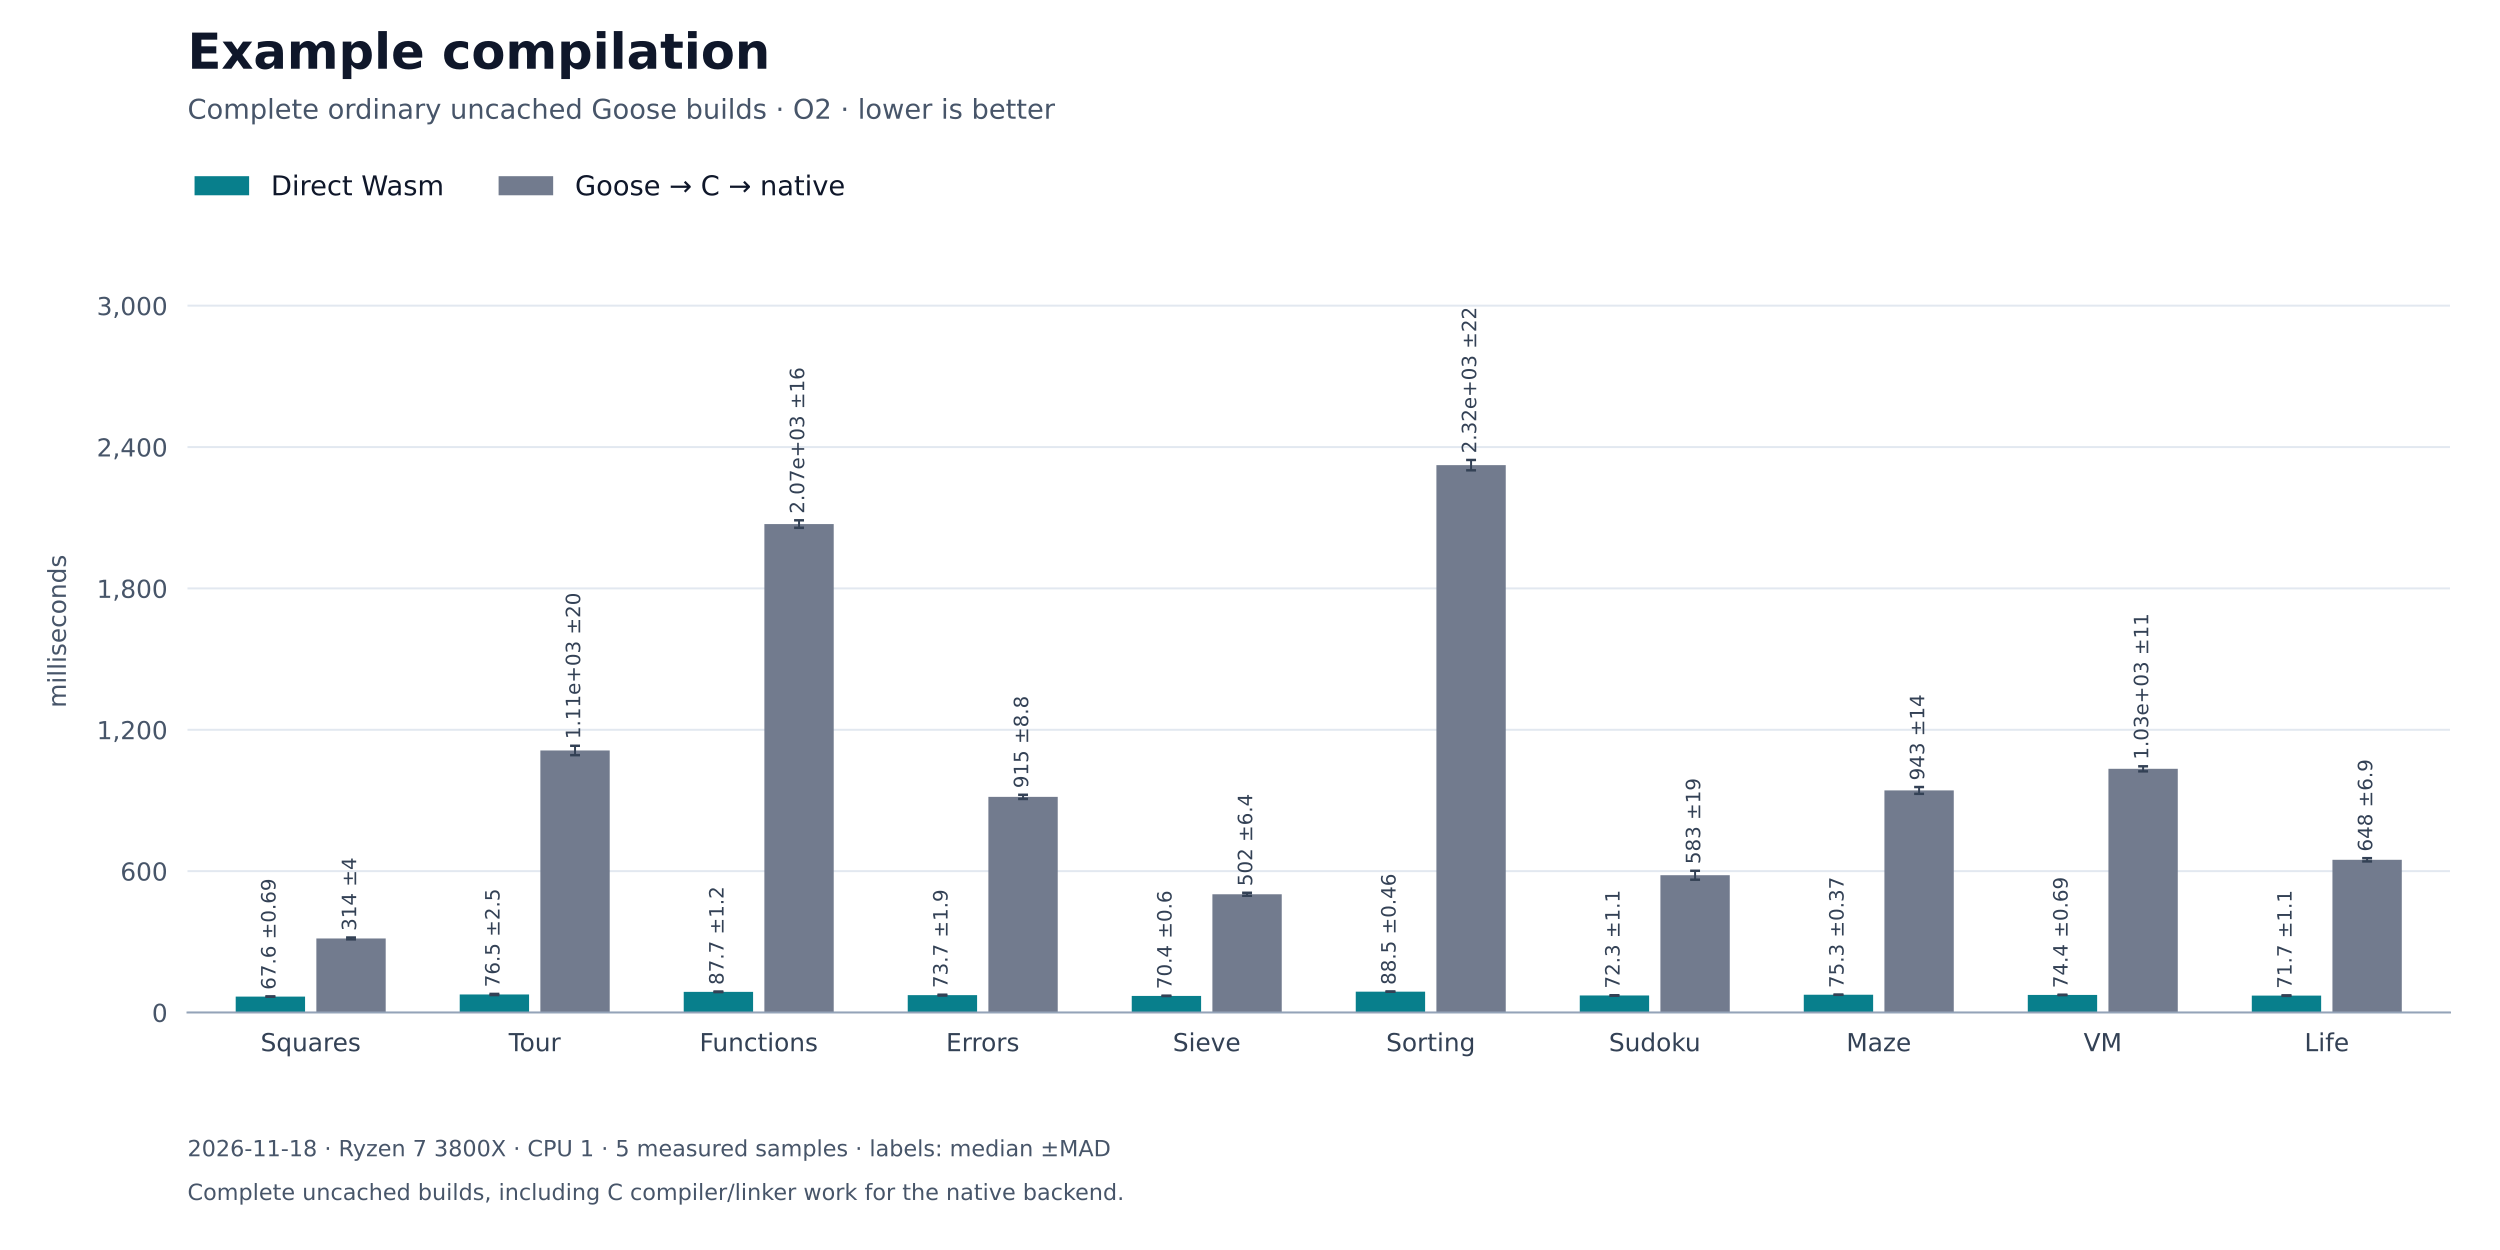
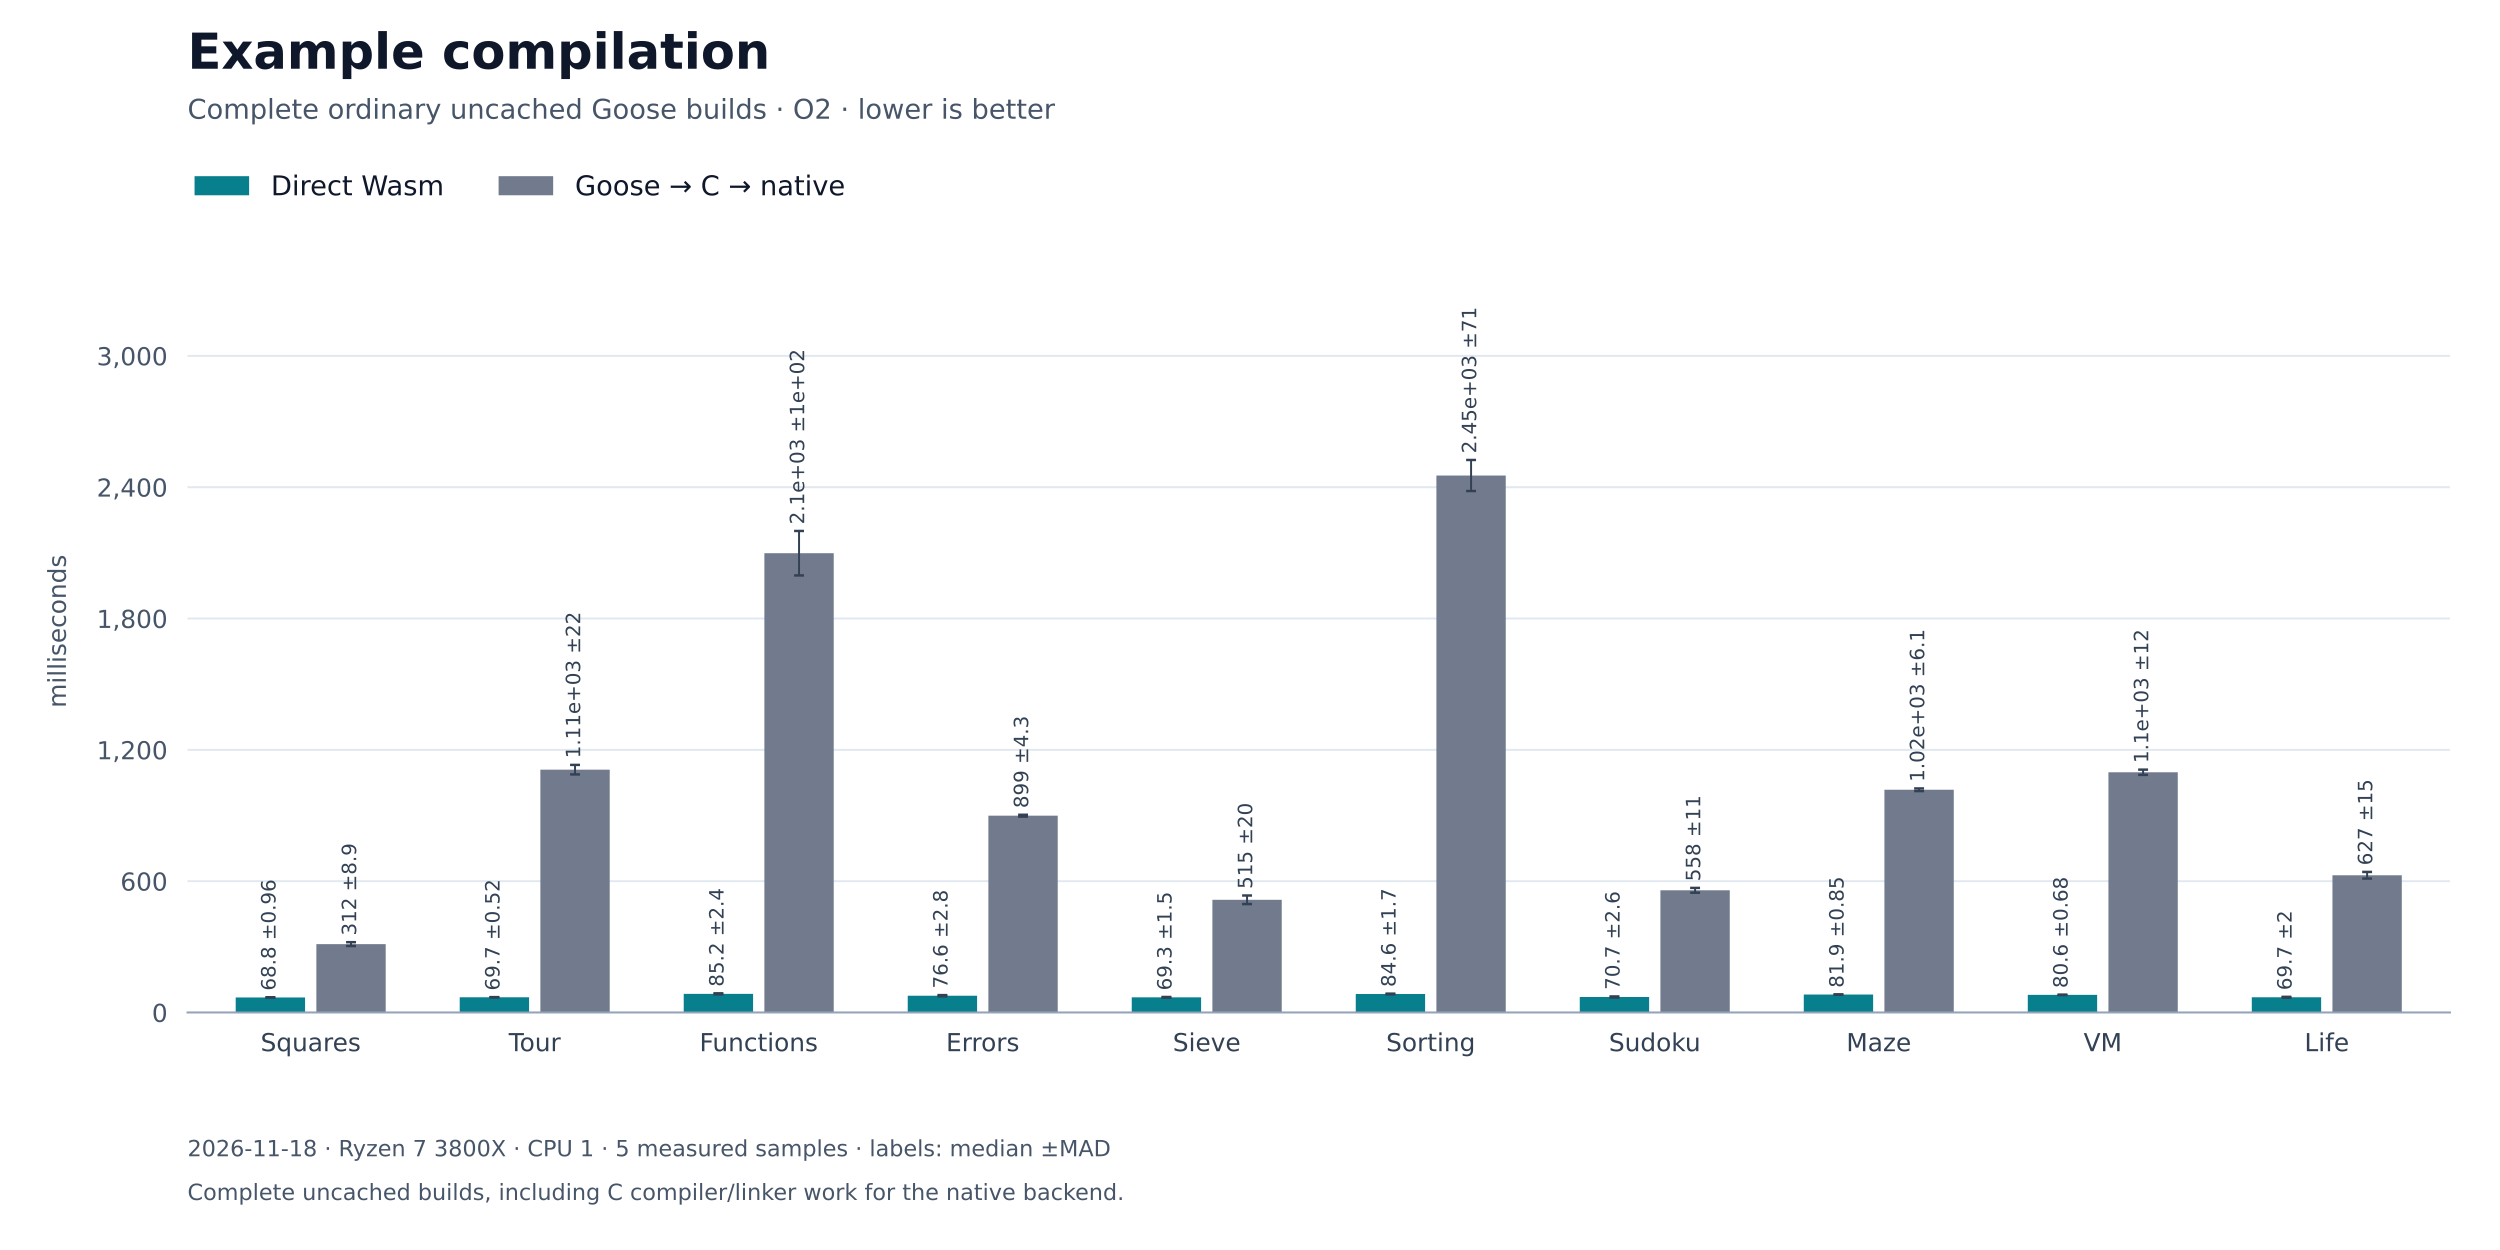
<svg xmlns="http://www.w3.org/2000/svg" xmlns:xlink="http://www.w3.org/1999/xlink" width="1008pt" height="504pt" viewBox="0 0 1008 504" version="1.1">
  <defs>
    <style type="text/css">*{stroke-linejoin: round; stroke-linecap: butt}</style>
  </defs>
  <g id="figure_1">
    <g id="patch_1">
      <path d="M 0 504 L 1008 504 L 1008 0 L 0 0 z " style="fill: #ffffff" />
    </g>
    <g id="axes_1">
      <g id="patch_2">
        <path d="M 75.6 408.24 L 987.84 408.24 L 987.84 100.8 L 75.6 100.8 z " style="fill: #ffffff" />
      </g>
      <g id="matplotlib.axis_1">
        <g id="xtick_1">
          <g id="line2d_1" />
          <g id="text_1">
            <text style="font-size: 10px; font-family: 'DejaVu Sans'; text-anchor: middle; fill: #334155" x="125.276" y="423.838" transform="rotate(-0 125.2764 423.8377)">Squares</text>
          </g>
        </g>
        <g id="xtick_2">
          <g id="line2d_2" />
          <g id="text_2">
            <text style="font-size: 10px; font-family: 'DejaVu Sans'; text-anchor: middle; fill: #334155" x="215.597" y="423.838" transform="rotate(-0 215.5972 423.8377)">Tour</text>
          </g>
        </g>
        <g id="xtick_3">
          <g id="line2d_3" />
          <g id="text_3">
            <text style="font-size: 10px; font-family: 'DejaVu Sans'; text-anchor: middle; fill: #334155" x="305.918" y="423.838" transform="rotate(-0 305.918 423.8384)">Functions</text>
          </g>
        </g>
        <g id="xtick_4">
          <g id="line2d_4" />
          <g id="text_4">
            <text style="font-size: 10px; font-family: 'DejaVu Sans'; text-anchor: middle; fill: #334155" x="396.239" y="423.838" transform="rotate(-0 396.2388 423.8377)">Errors</text>
          </g>
        </g>
        <g id="xtick_5">
          <g id="line2d_5" />
          <g id="text_5">
            <text style="font-size: 10px; font-family: 'DejaVu Sans'; text-anchor: middle; fill: #334155" x="486.56" y="423.838" transform="rotate(-0 486.5596 423.8384)">Sieve</text>
          </g>
        </g>
        <g id="xtick_6">
          <g id="line2d_6" />
          <g id="text_6">
            <text style="font-size: 10px; font-family: 'DejaVu Sans'; text-anchor: middle; fill: #334155" x="576.88" y="423.838" transform="rotate(-0 576.8804 423.8384)">Sorting</text>
          </g>
        </g>
        <g id="xtick_7">
          <g id="line2d_7" />
          <g id="text_7">
            <text style="font-size: 10px; font-family: 'DejaVu Sans'; text-anchor: middle; fill: #334155" x="667.201" y="423.838" transform="rotate(-0 667.2012 423.8384)">Sudoku</text>
          </g>
        </g>
        <g id="xtick_8">
          <g id="line2d_8" />
          <g id="text_8">
            <text style="font-size: 10px; font-family: 'DejaVu Sans'; text-anchor: middle; fill: #334155" x="757.522" y="423.838" transform="rotate(-0 757.522 423.8377)">Maze</text>
          </g>
        </g>
        <g id="xtick_9">
          <g id="line2d_9" />
          <g id="text_9">
            <text style="font-size: 10px; font-family: 'DejaVu Sans'; text-anchor: middle; fill: #334155" x="847.843" y="423.838" transform="rotate(-0 847.8428 423.8377)">VM</text>
          </g>
        </g>
        <g id="xtick_10">
          <g id="line2d_10" />
          <g id="text_10">
            <text style="font-size: 10px; font-family: 'DejaVu Sans'; text-anchor: middle; fill: #334155" x="938.164" y="423.838" transform="rotate(-0 938.1636 423.8384)">Life</text>
          </g>
        </g>
      </g>
      <g id="matplotlib.axis_2">
        <g id="ytick_1">
          <g id="line2d_11">
            <path d="M 75.6 408.24 L 987.84 408.24 " clip-path="url(#p27fe2b42cb)" style="fill: none; stroke: #e2e8f0; stroke-width: 0.8; stroke-linecap: square" />
          </g>
          <g id="line2d_12" />
          <g id="text_11">
            <text style="font-size: 10px; font-family: 'DejaVu Sans'; text-anchor: end; fill: #475569" x="67.6" y="412.039" transform="rotate(-0 67.6 412.0388)">0</text>
          </g>
        </g>
        <g id="ytick_2">
          <g id="line2d_13">
-             <path d="M 75.6 351.243 L 987.84 351.243 " clip-path="url(#p27fe2b42cb)" style="fill: none; stroke: #e2e8f0; stroke-width: 0.8; stroke-linecap: square" />
+             <path d="M 75.6 355.289 L 987.84 355.289 " clip-path="url(#p27fe2b42cb)" style="fill: none; stroke: #e2e8f0; stroke-width: 0.8; stroke-linecap: square" />
          </g>
          <g id="line2d_14" />
          <g id="text_12">
-             <text style="font-size: 10px; font-family: 'DejaVu Sans'; text-anchor: end; fill: #475569" x="67.6" y="355.042" transform="rotate(-0 67.6 355.0418)">600</text>
+             <text style="font-size: 10px; font-family: 'DejaVu Sans'; text-anchor: end; fill: #475569" x="67.6" y="359.087" transform="rotate(-0 67.6 359.0874)">600</text>
          </g>
        </g>
        <g id="ytick_3">
          <g id="line2d_15">
-             <path d="M 75.6 294.246 L 987.84 294.246 " clip-path="url(#p27fe2b42cb)" style="fill: none; stroke: #e2e8f0; stroke-width: 0.8; stroke-linecap: square" />
+             <path d="M 75.6 302.337 L 987.84 302.337 " clip-path="url(#p27fe2b42cb)" style="fill: none; stroke: #e2e8f0; stroke-width: 0.8; stroke-linecap: square" />
          </g>
          <g id="line2d_16" />
          <g id="text_13">
-             <text style="font-size: 10px; font-family: 'DejaVu Sans'; text-anchor: end; fill: #475569" x="67.6" y="298.045" transform="rotate(-0 67.6 298.0448)">1,200</text>
+             <text style="font-size: 10px; font-family: 'DejaVu Sans'; text-anchor: end; fill: #475569" x="67.6" y="306.136" transform="rotate(-0 67.6 306.136)">1,200</text>
          </g>
        </g>
        <g id="ytick_4">
          <g id="line2d_17">
-             <path d="M 75.6 237.249 L 987.84 237.249 " clip-path="url(#p27fe2b42cb)" style="fill: none; stroke: #e2e8f0; stroke-width: 0.8; stroke-linecap: square" />
+             <path d="M 75.6 249.386 L 987.84 249.386 " clip-path="url(#p27fe2b42cb)" style="fill: none; stroke: #e2e8f0; stroke-width: 0.8; stroke-linecap: square" />
          </g>
          <g id="line2d_18" />
          <g id="text_14">
-             <text style="font-size: 10px; font-family: 'DejaVu Sans'; text-anchor: end; fill: #475569" x="67.6" y="241.048" transform="rotate(-0 67.6 241.0478)">1,800</text>
+             <text style="font-size: 10px; font-family: 'DejaVu Sans'; text-anchor: end; fill: #475569" x="67.6" y="253.185" transform="rotate(-0 67.6 253.1846)">1,800</text>
          </g>
        </g>
        <g id="ytick_5">
          <g id="line2d_19">
-             <path d="M 75.6 180.252 L 987.84 180.252 " clip-path="url(#p27fe2b42cb)" style="fill: none; stroke: #e2e8f0; stroke-width: 0.8; stroke-linecap: square" />
+             <path d="M 75.6 196.434 L 987.84 196.434 " clip-path="url(#p27fe2b42cb)" style="fill: none; stroke: #e2e8f0; stroke-width: 0.8; stroke-linecap: square" />
          </g>
          <g id="line2d_20" />
          <g id="text_15">
-             <text style="font-size: 10px; font-family: 'DejaVu Sans'; text-anchor: end; fill: #475569" x="67.6" y="184.051" transform="rotate(-0 67.6 184.0508)">2,400</text>
+             <text style="font-size: 10px; font-family: 'DejaVu Sans'; text-anchor: end; fill: #475569" x="67.6" y="200.233" transform="rotate(-0 67.6 200.2332)">2,400</text>
          </g>
        </g>
        <g id="ytick_6">
          <g id="line2d_21">
-             <path d="M 75.6 123.255 L 987.84 123.255 " clip-path="url(#p27fe2b42cb)" style="fill: none; stroke: #e2e8f0; stroke-width: 0.8; stroke-linecap: square" />
+             <path d="M 75.6 143.483 L 987.84 143.483 " clip-path="url(#p27fe2b42cb)" style="fill: none; stroke: #e2e8f0; stroke-width: 0.8; stroke-linecap: square" />
          </g>
          <g id="line2d_22" />
          <g id="text_16">
-             <text style="font-size: 10px; font-family: 'DejaVu Sans'; text-anchor: end; fill: #475569" x="67.6" y="127.054" transform="rotate(-0 67.6 127.0538)">3,000</text>
+             <text style="font-size: 10px; font-family: 'DejaVu Sans'; text-anchor: end; fill: #475569" x="67.6" y="147.282" transform="rotate(-0 67.6 147.2818)">3,000</text>
          </g>
        </g>
        <g id="text_17">
          <text style="font-size: 10px; font-family: 'DejaVu Sans'; text-anchor: middle; fill: #475569" x="26.57" y="254.52" transform="rotate(-90 26.56953 254.52)">milliseconds</text>
        </g>
      </g>
      <g id="patch_3">
-         <path d="M 95.037 408.24 L 123 408.24 L 123 401.82 L 95.037 401.82 z " clip-path="url(#p27fe2b42cb)" style="fill: #087f8c" />
+         <path d="M 95.037 408.24 L 123 408.24 L 123 402.172 L 95.037 402.172 z " clip-path="url(#p27fe2b42cb)" style="fill: #087f8c" />
      </g>
      <g id="patch_4">
-         <path d="M 185.358 408.24 L 213.321 408.24 L 213.321 400.976 L 185.358 400.976 z " clip-path="url(#p27fe2b42cb)" style="fill: #087f8c" />
+         <path d="M 185.358 408.24 L 213.321 408.24 L 213.321 402.092 L 185.358 402.092 z " clip-path="url(#p27fe2b42cb)" style="fill: #087f8c" />
      </g>
      <g id="patch_5">
-         <path d="M 275.679 408.24 L 303.642 408.24 L 303.642 399.913 L 275.679 399.913 z " clip-path="url(#p27fe2b42cb)" style="fill: #087f8c" />
+         <path d="M 275.679 408.24 L 303.642 408.24 L 303.642 400.722 L 275.679 400.722 z " clip-path="url(#p27fe2b42cb)" style="fill: #087f8c" />
      </g>
      <g id="patch_6">
-         <path d="M 365.999 408.24 L 393.963 408.24 L 393.963 401.239 L 365.999 401.239 z " clip-path="url(#p27fe2b42cb)" style="fill: #087f8c" />
+         <path d="M 365.999 408.24 L 393.963 408.24 L 393.963 401.479 L 365.999 401.479 z " clip-path="url(#p27fe2b42cb)" style="fill: #087f8c" />
      </g>
      <g id="patch_7">
-         <path d="M 456.32 408.24 L 484.284 408.24 L 484.284 401.551 L 456.32 401.551 z " clip-path="url(#p27fe2b42cb)" style="fill: #087f8c" />
+         <path d="M 456.32 408.24 L 484.284 408.24 L 484.284 402.127 L 456.32 402.127 z " clip-path="url(#p27fe2b42cb)" style="fill: #087f8c" />
      </g>
      <g id="patch_8">
-         <path d="M 546.641 408.24 L 574.604 408.24 L 574.604 399.834 L 546.641 399.834 z " clip-path="url(#p27fe2b42cb)" style="fill: #087f8c" />
+         <path d="M 546.641 408.24 L 574.604 408.24 L 574.604 400.777 L 546.641 400.777 z " clip-path="url(#p27fe2b42cb)" style="fill: #087f8c" />
      </g>
      <g id="patch_9">
-         <path d="M 636.962 408.24 L 664.925 408.24 L 664.925 401.374 L 636.962 401.374 z " clip-path="url(#p27fe2b42cb)" style="fill: #087f8c" />
+         <path d="M 636.962 408.24 L 664.925 408.24 L 664.925 402.001 L 636.962 402.001 z " clip-path="url(#p27fe2b42cb)" style="fill: #087f8c" />
      </g>
      <g id="patch_10">
-         <path d="M 727.283 408.24 L 755.246 408.24 L 755.246 401.089 L 727.283 401.089 z " clip-path="url(#p27fe2b42cb)" style="fill: #087f8c" />
+         <path d="M 727.283 408.24 L 755.246 408.24 L 755.246 401.009 L 727.283 401.009 z " clip-path="url(#p27fe2b42cb)" style="fill: #087f8c" />
      </g>
      <g id="patch_11">
-         <path d="M 817.603 408.24 L 845.567 408.24 L 845.567 401.168 L 817.603 401.168 z " clip-path="url(#p27fe2b42cb)" style="fill: #087f8c" />
+         <path d="M 817.603 408.24 L 845.567 408.24 L 845.567 401.13 L 817.603 401.13 z " clip-path="url(#p27fe2b42cb)" style="fill: #087f8c" />
      </g>
      <g id="patch_12">
-         <path d="M 907.924 408.24 L 935.887 408.24 L 935.887 401.427 L 907.924 401.427 z " clip-path="url(#p27fe2b42cb)" style="fill: #087f8c" />
+         <path d="M 907.924 408.24 L 935.887 408.24 L 935.887 402.087 L 907.924 402.087 z " clip-path="url(#p27fe2b42cb)" style="fill: #087f8c" />
      </g>
      <g id="patch_13">
-         <path d="M 127.553 408.24 L 155.516 408.24 L 155.516 378.378 L 127.553 378.378 z " clip-path="url(#p27fe2b42cb)" style="fill: #727b8e" />
+         <path d="M 127.553 408.24 L 155.516 408.24 L 155.516 380.662 L 127.553 380.662 z " clip-path="url(#p27fe2b42cb)" style="fill: #727b8e" />
      </g>
      <g id="patch_14">
-         <path d="M 217.873 408.24 L 245.837 408.24 L 245.837 302.577 L 217.873 302.577 z " clip-path="url(#p27fe2b42cb)" style="fill: #727b8e" />
+         <path d="M 217.873 408.24 L 245.837 408.24 L 245.837 310.33 L 217.873 310.33 z " clip-path="url(#p27fe2b42cb)" style="fill: #727b8e" />
      </g>
      <g id="patch_15">
-         <path d="M 308.194 408.24 L 336.157 408.24 L 336.157 211.302 L 308.194 211.302 z " clip-path="url(#p27fe2b42cb)" style="fill: #727b8e" />
+         <path d="M 308.194 408.24 L 336.157 408.24 L 336.157 223.052 L 308.194 223.052 z " clip-path="url(#p27fe2b42cb)" style="fill: #727b8e" />
      </g>
      <g id="patch_16">
-         <path d="M 398.515 408.24 L 426.478 408.24 L 426.478 321.292 L 398.515 321.292 z " clip-path="url(#p27fe2b42cb)" style="fill: #727b8e" />
+         <path d="M 398.515 408.24 L 426.478 408.24 L 426.478 328.886 L 398.515 328.886 z " clip-path="url(#p27fe2b42cb)" style="fill: #727b8e" />
      </g>
      <g id="patch_17">
-         <path d="M 488.836 408.24 L 516.799 408.24 L 516.799 360.573 L 488.836 360.573 z " clip-path="url(#p27fe2b42cb)" style="fill: #727b8e" />
+         <path d="M 488.836 408.24 L 516.799 408.24 L 516.799 362.791 L 488.836 362.791 z " clip-path="url(#p27fe2b42cb)" style="fill: #727b8e" />
      </g>
      <g id="patch_18">
-         <path d="M 579.156 408.24 L 607.12 408.24 L 607.12 187.546 L 579.156 187.546 z " clip-path="url(#p27fe2b42cb)" style="fill: #727b8e" />
+         <path d="M 579.156 408.24 L 607.12 408.24 L 607.12 191.723 L 579.156 191.723 z " clip-path="url(#p27fe2b42cb)" style="fill: #727b8e" />
      </g>
      <g id="patch_19">
-         <path d="M 669.477 408.24 L 697.441 408.24 L 697.441 352.883 L 669.477 352.883 z " clip-path="url(#p27fe2b42cb)" style="fill: #727b8e" />
+         <path d="M 669.477 408.24 L 697.441 408.24 L 697.441 358.967 L 669.477 358.967 z " clip-path="url(#p27fe2b42cb)" style="fill: #727b8e" />
      </g>
      <g id="patch_20">
-         <path d="M 759.798 408.24 L 787.761 408.24 L 787.761 318.698 L 759.798 318.698 z " clip-path="url(#p27fe2b42cb)" style="fill: #727b8e" />
+         <path d="M 759.798 408.24 L 787.761 408.24 L 787.761 318.429 L 759.798 318.429 z " clip-path="url(#p27fe2b42cb)" style="fill: #727b8e" />
      </g>
      <g id="patch_21">
-         <path d="M 850.119 408.24 L 878.082 408.24 L 878.082 309.993 L 850.119 309.993 z " clip-path="url(#p27fe2b42cb)" style="fill: #727b8e" />
+         <path d="M 850.119 408.24 L 878.082 408.24 L 878.082 311.376 L 850.119 311.376 z " clip-path="url(#p27fe2b42cb)" style="fill: #727b8e" />
      </g>
      <g id="patch_22">
-         <path d="M 940.44 408.24 L 968.403 408.24 L 968.403 346.673 L 940.44 346.673 z " clip-path="url(#p27fe2b42cb)" style="fill: #727b8e" />
+         <path d="M 940.44 408.24 L 968.403 408.24 L 968.403 352.907 L 940.44 352.907 z " clip-path="url(#p27fe2b42cb)" style="fill: #727b8e" />
      </g>
      <g id="LineCollection_1">
-         <path d="M 109.019 401.885 L 109.019 401.755 " clip-path="url(#p27fe2b42cb)" style="fill: none; stroke: #334155; stroke-width: 0.8" />
-         <path d="M 199.339 401.211 L 199.339 400.741 " clip-path="url(#p27fe2b42cb)" style="fill: none; stroke: #334155; stroke-width: 0.8" />
-         <path d="M 289.66 400.023 L 289.66 399.803 " clip-path="url(#p27fe2b42cb)" style="fill: none; stroke: #334155; stroke-width: 0.8" />
-         <path d="M 379.981 401.42 L 379.981 401.058 " clip-path="url(#p27fe2b42cb)" style="fill: none; stroke: #334155; stroke-width: 0.8" />
-         <path d="M 470.302 401.608 L 470.302 401.493 " clip-path="url(#p27fe2b42cb)" style="fill: none; stroke: #334155; stroke-width: 0.8" />
-         <path d="M 560.623 399.877 L 560.623 399.79 " clip-path="url(#p27fe2b42cb)" style="fill: none; stroke: #334155; stroke-width: 0.8" />
-         <path d="M 650.943 401.481 L 650.943 401.267 " clip-path="url(#p27fe2b42cb)" style="fill: none; stroke: #334155; stroke-width: 0.8" />
-         <path d="M 741.264 401.124 L 741.264 401.054 " clip-path="url(#p27fe2b42cb)" style="fill: none; stroke: #334155; stroke-width: 0.8" />
-         <path d="M 831.585 401.234 L 831.585 401.102 " clip-path="url(#p27fe2b42cb)" style="fill: none; stroke: #334155; stroke-width: 0.8" />
-         <path d="M 921.906 401.533 L 921.906 401.321 " clip-path="url(#p27fe2b42cb)" style="fill: none; stroke: #334155; stroke-width: 0.8" />
+         <path d="M 109.019 402.256 L 109.019 402.088 " clip-path="url(#p27fe2b42cb)" style="fill: none; stroke: #334155; stroke-width: 0.8" />
+         <path d="M 199.339 402.137 L 199.339 402.046 " clip-path="url(#p27fe2b42cb)" style="fill: none; stroke: #334155; stroke-width: 0.8" />
+         <path d="M 289.66 400.933 L 289.66 400.511 " clip-path="url(#p27fe2b42cb)" style="fill: none; stroke: #334155; stroke-width: 0.8" />
+         <path d="M 379.981 401.73 L 379.981 401.227 " clip-path="url(#p27fe2b42cb)" style="fill: none; stroke: #334155; stroke-width: 0.8" />
+         <path d="M 470.302 402.261 L 470.302 401.992 " clip-path="url(#p27fe2b42cb)" style="fill: none; stroke: #334155; stroke-width: 0.8" />
+         <path d="M 560.623 400.924 L 560.623 400.629 " clip-path="url(#p27fe2b42cb)" style="fill: none; stroke: #334155; stroke-width: 0.8" />
+         <path d="M 650.943 402.227 L 650.943 401.775 " clip-path="url(#p27fe2b42cb)" style="fill: none; stroke: #334155; stroke-width: 0.8" />
+         <path d="M 741.264 401.085 L 741.264 400.934 " clip-path="url(#p27fe2b42cb)" style="fill: none; stroke: #334155; stroke-width: 0.8" />
+         <path d="M 831.585 401.19 L 831.585 401.07 " clip-path="url(#p27fe2b42cb)" style="fill: none; stroke: #334155; stroke-width: 0.8" />
+         <path d="M 921.906 402.261 L 921.906 401.913 " clip-path="url(#p27fe2b42cb)" style="fill: none; stroke: #334155; stroke-width: 0.8" />
      </g>
      <g id="line2d_23">
        <defs>
          <path id="m630ef24590" d="M 2 0 L -2 -0 " style="stroke: #334155" />
        </defs>
        <g clip-path="url(#p27fe2b42cb)">
-           <use xlink:href="#m630ef24590" x="109.019" y="401.885" style="fill: #1f77b4; stroke: #334155" />
-           <use xlink:href="#m630ef24590" x="199.339" y="401.211" style="fill: #1f77b4; stroke: #334155" />
-           <use xlink:href="#m630ef24590" x="289.66" y="400.023" style="fill: #1f77b4; stroke: #334155" />
-           <use xlink:href="#m630ef24590" x="379.981" y="401.42" style="fill: #1f77b4; stroke: #334155" />
-           <use xlink:href="#m630ef24590" x="470.302" y="401.608" style="fill: #1f77b4; stroke: #334155" />
-           <use xlink:href="#m630ef24590" x="560.623" y="399.877" style="fill: #1f77b4; stroke: #334155" />
-           <use xlink:href="#m630ef24590" x="650.943" y="401.481" style="fill: #1f77b4; stroke: #334155" />
-           <use xlink:href="#m630ef24590" x="741.264" y="401.124" style="fill: #1f77b4; stroke: #334155" />
-           <use xlink:href="#m630ef24590" x="831.585" y="401.234" style="fill: #1f77b4; stroke: #334155" />
-           <use xlink:href="#m630ef24590" x="921.906" y="401.533" style="fill: #1f77b4; stroke: #334155" />
+           <use xlink:href="#m630ef24590" x="109.019" y="402.256" style="fill: #1f77b4; stroke: #334155" />
+           <use xlink:href="#m630ef24590" x="199.339" y="402.137" style="fill: #1f77b4; stroke: #334155" />
+           <use xlink:href="#m630ef24590" x="289.66" y="400.933" style="fill: #1f77b4; stroke: #334155" />
+           <use xlink:href="#m630ef24590" x="379.981" y="401.73" style="fill: #1f77b4; stroke: #334155" />
+           <use xlink:href="#m630ef24590" x="470.302" y="402.261" style="fill: #1f77b4; stroke: #334155" />
+           <use xlink:href="#m630ef24590" x="560.623" y="400.924" style="fill: #1f77b4; stroke: #334155" />
+           <use xlink:href="#m630ef24590" x="650.943" y="402.227" style="fill: #1f77b4; stroke: #334155" />
+           <use xlink:href="#m630ef24590" x="741.264" y="401.085" style="fill: #1f77b4; stroke: #334155" />
+           <use xlink:href="#m630ef24590" x="831.585" y="401.19" style="fill: #1f77b4; stroke: #334155" />
+           <use xlink:href="#m630ef24590" x="921.906" y="402.261" style="fill: #1f77b4; stroke: #334155" />
        </g>
      </g>
      <g id="line2d_24">
        <g clip-path="url(#p27fe2b42cb)">
-           <use xlink:href="#m630ef24590" x="109.019" y="401.755" style="fill: #1f77b4; stroke: #334155" />
-           <use xlink:href="#m630ef24590" x="199.339" y="400.741" style="fill: #1f77b4; stroke: #334155" />
-           <use xlink:href="#m630ef24590" x="289.66" y="399.803" style="fill: #1f77b4; stroke: #334155" />
-           <use xlink:href="#m630ef24590" x="379.981" y="401.058" style="fill: #1f77b4; stroke: #334155" />
-           <use xlink:href="#m630ef24590" x="470.302" y="401.493" style="fill: #1f77b4; stroke: #334155" />
-           <use xlink:href="#m630ef24590" x="560.623" y="399.79" style="fill: #1f77b4; stroke: #334155" />
-           <use xlink:href="#m630ef24590" x="650.943" y="401.267" style="fill: #1f77b4; stroke: #334155" />
-           <use xlink:href="#m630ef24590" x="741.264" y="401.054" style="fill: #1f77b4; stroke: #334155" />
-           <use xlink:href="#m630ef24590" x="831.585" y="401.102" style="fill: #1f77b4; stroke: #334155" />
-           <use xlink:href="#m630ef24590" x="921.906" y="401.321" style="fill: #1f77b4; stroke: #334155" />
+           <use xlink:href="#m630ef24590" x="109.019" y="402.088" style="fill: #1f77b4; stroke: #334155" />
+           <use xlink:href="#m630ef24590" x="199.339" y="402.046" style="fill: #1f77b4; stroke: #334155" />
+           <use xlink:href="#m630ef24590" x="289.66" y="400.511" style="fill: #1f77b4; stroke: #334155" />
+           <use xlink:href="#m630ef24590" x="379.981" y="401.227" style="fill: #1f77b4; stroke: #334155" />
+           <use xlink:href="#m630ef24590" x="470.302" y="401.992" style="fill: #1f77b4; stroke: #334155" />
+           <use xlink:href="#m630ef24590" x="560.623" y="400.629" style="fill: #1f77b4; stroke: #334155" />
+           <use xlink:href="#m630ef24590" x="650.943" y="401.775" style="fill: #1f77b4; stroke: #334155" />
+           <use xlink:href="#m630ef24590" x="741.264" y="400.934" style="fill: #1f77b4; stroke: #334155" />
+           <use xlink:href="#m630ef24590" x="831.585" y="401.07" style="fill: #1f77b4; stroke: #334155" />
+           <use xlink:href="#m630ef24590" x="921.906" y="401.913" style="fill: #1f77b4; stroke: #334155" />
        </g>
      </g>
      <g id="LineCollection_2">
-         <path d="M 141.534 378.762 L 141.534 377.993 " clip-path="url(#p27fe2b42cb)" style="fill: none; stroke: #334155; stroke-width: 0.8" />
-         <path d="M 231.855 304.474 L 231.855 300.681 " clip-path="url(#p27fe2b42cb)" style="fill: none; stroke: #334155; stroke-width: 0.8" />
-         <path d="M 322.176 212.811 L 322.176 209.794 " clip-path="url(#p27fe2b42cb)" style="fill: none; stroke: #334155; stroke-width: 0.8" />
-         <path d="M 412.497 322.128 L 412.497 320.457 " clip-path="url(#p27fe2b42cb)" style="fill: none; stroke: #334155; stroke-width: 0.8" />
-         <path d="M 502.817 361.176 L 502.817 359.969 " clip-path="url(#p27fe2b42cb)" style="fill: none; stroke: #334155; stroke-width: 0.8" />
-         <path d="M 593.138 189.635 L 593.138 185.457 " clip-path="url(#p27fe2b42cb)" style="fill: none; stroke: #334155; stroke-width: 0.8" />
-         <path d="M 683.459 354.683 L 683.459 351.083 " clip-path="url(#p27fe2b42cb)" style="fill: none; stroke: #334155; stroke-width: 0.8" />
-         <path d="M 773.78 320.071 L 773.78 317.326 " clip-path="url(#p27fe2b42cb)" style="fill: none; stroke: #334155; stroke-width: 0.8" />
-         <path d="M 864.101 311.014 L 864.101 308.971 " clip-path="url(#p27fe2b42cb)" style="fill: none; stroke: #334155; stroke-width: 0.8" />
-         <path d="M 954.421 347.33 L 954.421 346.017 " clip-path="url(#p27fe2b42cb)" style="fill: none; stroke: #334155; stroke-width: 0.8" />
+         <path d="M 141.534 381.447 L 141.534 379.877 " clip-path="url(#p27fe2b42cb)" style="fill: none; stroke: #334155; stroke-width: 0.8" />
+         <path d="M 231.855 312.26 L 231.855 308.399 " clip-path="url(#p27fe2b42cb)" style="fill: none; stroke: #334155; stroke-width: 0.8" />
+         <path d="M 322.176 232.008 L 322.176 214.096 " clip-path="url(#p27fe2b42cb)" style="fill: none; stroke: #334155; stroke-width: 0.8" />
+         <path d="M 412.497 329.261 L 412.497 328.511 " clip-path="url(#p27fe2b42cb)" style="fill: none; stroke: #334155; stroke-width: 0.8" />
+         <path d="M 502.817 364.518 L 502.817 361.064 " clip-path="url(#p27fe2b42cb)" style="fill: none; stroke: #334155; stroke-width: 0.8" />
+         <path d="M 593.138 197.988 L 593.138 185.457 " clip-path="url(#p27fe2b42cb)" style="fill: none; stroke: #334155; stroke-width: 0.8" />
+         <path d="M 683.459 359.928 L 683.459 358.006 " clip-path="url(#p27fe2b42cb)" style="fill: none; stroke: #334155; stroke-width: 0.8" />
+         <path d="M 773.78 318.967 L 773.78 317.891 " clip-path="url(#p27fe2b42cb)" style="fill: none; stroke: #334155; stroke-width: 0.8" />
+         <path d="M 864.101 312.427 L 864.101 310.326 " clip-path="url(#p27fe2b42cb)" style="fill: none; stroke: #334155; stroke-width: 0.8" />
+         <path d="M 954.421 354.249 L 954.421 351.564 " clip-path="url(#p27fe2b42cb)" style="fill: none; stroke: #334155; stroke-width: 0.8" />
      </g>
      <g id="line2d_25">
        <g clip-path="url(#p27fe2b42cb)">
-           <use xlink:href="#m630ef24590" x="141.534" y="378.762" style="fill: #1f77b4; stroke: #334155" />
-           <use xlink:href="#m630ef24590" x="231.855" y="304.474" style="fill: #1f77b4; stroke: #334155" />
-           <use xlink:href="#m630ef24590" x="322.176" y="212.811" style="fill: #1f77b4; stroke: #334155" />
-           <use xlink:href="#m630ef24590" x="412.497" y="322.128" style="fill: #1f77b4; stroke: #334155" />
-           <use xlink:href="#m630ef24590" x="502.817" y="361.176" style="fill: #1f77b4; stroke: #334155" />
-           <use xlink:href="#m630ef24590" x="593.138" y="189.635" style="fill: #1f77b4; stroke: #334155" />
-           <use xlink:href="#m630ef24590" x="683.459" y="354.683" style="fill: #1f77b4; stroke: #334155" />
-           <use xlink:href="#m630ef24590" x="773.78" y="320.071" style="fill: #1f77b4; stroke: #334155" />
-           <use xlink:href="#m630ef24590" x="864.101" y="311.014" style="fill: #1f77b4; stroke: #334155" />
-           <use xlink:href="#m630ef24590" x="954.421" y="347.33" style="fill: #1f77b4; stroke: #334155" />
+           <use xlink:href="#m630ef24590" x="141.534" y="381.447" style="fill: #1f77b4; stroke: #334155" />
+           <use xlink:href="#m630ef24590" x="231.855" y="312.26" style="fill: #1f77b4; stroke: #334155" />
+           <use xlink:href="#m630ef24590" x="322.176" y="232.008" style="fill: #1f77b4; stroke: #334155" />
+           <use xlink:href="#m630ef24590" x="412.497" y="329.261" style="fill: #1f77b4; stroke: #334155" />
+           <use xlink:href="#m630ef24590" x="502.817" y="364.518" style="fill: #1f77b4; stroke: #334155" />
+           <use xlink:href="#m630ef24590" x="593.138" y="197.988" style="fill: #1f77b4; stroke: #334155" />
+           <use xlink:href="#m630ef24590" x="683.459" y="359.928" style="fill: #1f77b4; stroke: #334155" />
+           <use xlink:href="#m630ef24590" x="773.78" y="318.967" style="fill: #1f77b4; stroke: #334155" />
+           <use xlink:href="#m630ef24590" x="864.101" y="312.427" style="fill: #1f77b4; stroke: #334155" />
+           <use xlink:href="#m630ef24590" x="954.421" y="354.249" style="fill: #1f77b4; stroke: #334155" />
        </g>
      </g>
      <g id="line2d_26">
        <g clip-path="url(#p27fe2b42cb)">
-           <use xlink:href="#m630ef24590" x="141.534" y="377.993" style="fill: #1f77b4; stroke: #334155" />
-           <use xlink:href="#m630ef24590" x="231.855" y="300.681" style="fill: #1f77b4; stroke: #334155" />
-           <use xlink:href="#m630ef24590" x="322.176" y="209.794" style="fill: #1f77b4; stroke: #334155" />
-           <use xlink:href="#m630ef24590" x="412.497" y="320.457" style="fill: #1f77b4; stroke: #334155" />
-           <use xlink:href="#m630ef24590" x="502.817" y="359.969" style="fill: #1f77b4; stroke: #334155" />
+           <use xlink:href="#m630ef24590" x="141.534" y="379.877" style="fill: #1f77b4; stroke: #334155" />
+           <use xlink:href="#m630ef24590" x="231.855" y="308.399" style="fill: #1f77b4; stroke: #334155" />
+           <use xlink:href="#m630ef24590" x="322.176" y="214.096" style="fill: #1f77b4; stroke: #334155" />
+           <use xlink:href="#m630ef24590" x="412.497" y="328.511" style="fill: #1f77b4; stroke: #334155" />
+           <use xlink:href="#m630ef24590" x="502.817" y="361.064" style="fill: #1f77b4; stroke: #334155" />
          <use xlink:href="#m630ef24590" x="593.138" y="185.457" style="fill: #1f77b4; stroke: #334155" />
-           <use xlink:href="#m630ef24590" x="683.459" y="351.083" style="fill: #1f77b4; stroke: #334155" />
-           <use xlink:href="#m630ef24590" x="773.78" y="317.326" style="fill: #1f77b4; stroke: #334155" />
-           <use xlink:href="#m630ef24590" x="864.101" y="308.971" style="fill: #1f77b4; stroke: #334155" />
-           <use xlink:href="#m630ef24590" x="954.421" y="346.017" style="fill: #1f77b4; stroke: #334155" />
+           <use xlink:href="#m630ef24590" x="683.459" y="358.006" style="fill: #1f77b4; stroke: #334155" />
+           <use xlink:href="#m630ef24590" x="773.78" y="317.891" style="fill: #1f77b4; stroke: #334155" />
+           <use xlink:href="#m630ef24590" x="864.101" y="310.326" style="fill: #1f77b4; stroke: #334155" />
+           <use xlink:href="#m630ef24590" x="954.421" y="351.564" style="fill: #1f77b4; stroke: #334155" />
        </g>
      </g>
      <g id="patch_23">
        <path d="M 75.6 408.24 L 987.84 408.24 " style="fill: none; stroke: #94a3b8; stroke-width: 0.8; stroke-linejoin: miter; stroke-linecap: square" />
      </g>
      <g id="text_18">
-         <text style="font-size: 8px; font-family: 'DejaVu Sans'; fill: #334155" transform="translate(111.0968 399.0818) rotate(-90)">67.6 ±0.69</text>
+         <text style="font-size: 8px; font-family: 'DejaVu Sans'; fill: #334155" transform="translate(111.0968 399.4145) rotate(-90)">68.8 ±0.96</text>
      </g>
      <g id="text_19">
-         <text style="font-size: 8px; font-family: 'DejaVu Sans'; fill: #334155" transform="translate(201.4176 398.0672) rotate(-90)">76.5 ±2.5</text>
+         <text style="font-size: 8px; font-family: 'DejaVu Sans'; fill: #334155" transform="translate(201.4176 399.3724) rotate(-90)">69.7 ±0.52</text>
      </g>
      <g id="text_20">
-         <text style="font-size: 8px; font-family: 'DejaVu Sans'; fill: #334155" transform="translate(291.7384 397.13) rotate(-90)">87.7 ±1.2</text>
+         <text style="font-size: 8px; font-family: 'DejaVu Sans'; fill: #334155" transform="translate(291.7384 397.8374) rotate(-90)">85.2 ±2.4</text>
      </g>
      <g id="text_21">
-         <text style="font-size: 8px; font-family: 'DejaVu Sans'; fill: #334155" transform="translate(382.0592 398.3848) rotate(-90)">73.7 ±1.9</text>
+         <text style="font-size: 8px; font-family: 'DejaVu Sans'; fill: #334155" transform="translate(382.0592 398.5541) rotate(-90)">76.6 ±2.8</text>
      </g>
      <g id="text_22">
-         <text style="font-size: 8px; font-family: 'DejaVu Sans'; fill: #334155" transform="translate(472.38 398.8198) rotate(-90)">70.4 ±0.6</text>
+         <text style="font-size: 8px; font-family: 'DejaVu Sans'; fill: #334155" transform="translate(472.38 399.3188) rotate(-90)">69.3 ±1.5</text>
      </g>
      <g id="text_23">
-         <text style="font-size: 8px; font-family: 'DejaVu Sans'; fill: #334155" transform="translate(562.7008 397.117) rotate(-90)">88.5 ±0.46</text>
+         <text style="font-size: 8px; font-family: 'DejaVu Sans'; fill: #334155" transform="translate(562.7008 397.9558) rotate(-90)">84.6 ±1.7</text>
      </g>
      <g id="text_24">
-         <text style="font-size: 8px; font-family: 'DejaVu Sans'; fill: #334155" transform="translate(653.0216 398.5932) rotate(-90)">72.3 ±1.1</text>
+         <text style="font-size: 8px; font-family: 'DejaVu Sans'; fill: #334155" transform="translate(653.0216 399.1013) rotate(-90)">70.7 ±2.6</text>
      </g>
      <g id="text_25">
-         <text style="font-size: 8px; font-family: 'DejaVu Sans'; fill: #334155" transform="translate(743.3424 398.3803) rotate(-90)">75.3 ±0.37</text>
+         <text style="font-size: 8px; font-family: 'DejaVu Sans'; fill: #334155" transform="translate(743.3424 398.2607) rotate(-90)">81.9 ±0.85</text>
      </g>
      <g id="text_26">
-         <text style="font-size: 8px; font-family: 'DejaVu Sans'; fill: #334155" transform="translate(833.6632 398.4291) rotate(-90)">74.4 ±0.69</text>
+         <text style="font-size: 8px; font-family: 'DejaVu Sans'; fill: #334155" transform="translate(833.6632 398.3966) rotate(-90)">80.6 ±0.68</text>
      </g>
      <g id="text_27">
-         <text style="font-size: 8px; font-family: 'DejaVu Sans'; fill: #334155" transform="translate(923.9839 398.6479) rotate(-90)">71.7 ±1.1</text>
+         <text style="font-size: 8px; font-family: 'DejaVu Sans'; fill: #334155" transform="translate(923.9839 399.2392) rotate(-90)">69.7 ±2</text>
      </g>
      <g id="text_28">
-         <text style="font-size: 8px; font-family: 'DejaVu Sans'; fill: #334155" transform="translate(143.6123 375.3195) rotate(-90)">314 ±4</text>
+         <text style="font-size: 8px; font-family: 'DejaVu Sans'; fill: #334155" transform="translate(143.6123 377.2034) rotate(-90)">312 ±8.9</text>
      </g>
      <g id="text_29">
-         <text style="font-size: 8px; font-family: 'DejaVu Sans'; fill: #334155" transform="translate(233.9331 298.0078) rotate(-90)">1.11e+03 ±20</text>
+         <text style="font-size: 8px; font-family: 'DejaVu Sans'; fill: #334155" transform="translate(233.9331 305.7259) rotate(-90)">1.11e+03 ±22</text>
      </g>
      <g id="text_30">
-         <text style="font-size: 8px; font-family: 'DejaVu Sans'; fill: #334155" transform="translate(324.2539 207.1205) rotate(-90)">2.07e+03 ±16</text>
+         <text style="font-size: 8px; font-family: 'DejaVu Sans'; fill: #334155" transform="translate(324.2539 211.4225) rotate(-90)">2.1e+03 ±1e+02</text>
      </g>
      <g id="text_31">
-         <text style="font-size: 8px; font-family: 'DejaVu Sans'; fill: #334155" transform="translate(414.5747 317.784) rotate(-90)">915 ±8.8</text>
+         <text style="font-size: 8px; font-family: 'DejaVu Sans'; fill: #334155" transform="translate(414.5747 325.8374) rotate(-90)">899 ±4.3</text>
      </g>
      <g id="text_32">
-         <text style="font-size: 8px; font-family: 'DejaVu Sans'; fill: #334155" transform="translate(504.8955 357.296) rotate(-90)">502 ±6.4</text>
+         <text style="font-size: 8px; font-family: 'DejaVu Sans'; fill: #334155" transform="translate(504.8955 358.3902) rotate(-90)">515 ±20</text>
      </g>
      <g id="text_33">
-         <text style="font-size: 8px; font-family: 'DejaVu Sans'; fill: #334155" transform="translate(595.2163 182.784) rotate(-90)">2.32e+03 ±22</text>
+         <text style="font-size: 8px; font-family: 'DejaVu Sans'; fill: #334155" transform="translate(595.2163 182.784) rotate(-90)">2.45e+03 ±71</text>
      </g>
      <g id="text_34">
-         <text style="font-size: 8px; font-family: 'DejaVu Sans'; fill: #334155" transform="translate(685.5371 348.4092) rotate(-90)">583 ±19</text>
+         <text style="font-size: 8px; font-family: 'DejaVu Sans'; fill: #334155" transform="translate(685.5371 355.3327) rotate(-90)">558 ±11</text>
      </g>
      <g id="text_35">
-         <text style="font-size: 8px; font-family: 'DejaVu Sans'; fill: #334155" transform="translate(775.8578 314.6521) rotate(-90)">943 ±14</text>
+         <text style="font-size: 8px; font-family: 'DejaVu Sans'; fill: #334155" transform="translate(775.8578 315.2178) rotate(-90)">1.02e+03 ±6.1</text>
      </g>
      <g id="text_36">
-         <text style="font-size: 8px; font-family: 'DejaVu Sans'; fill: #334155" transform="translate(866.1786 306.2979) rotate(-90)">1.03e+03 ±11</text>
+         <text style="font-size: 8px; font-family: 'DejaVu Sans'; fill: #334155" transform="translate(866.1786 307.6521) rotate(-90)">1.1e+03 ±12</text>
      </g>
      <g id="text_37">
-         <text style="font-size: 8px; font-family: 'DejaVu Sans'; fill: #334155" transform="translate(956.4994 343.3438) rotate(-90)">648 ±6.9</text>
+         <text style="font-size: 8px; font-family: 'DejaVu Sans'; fill: #334155" transform="translate(956.4994 348.8909) rotate(-90)">627 ±15</text>
      </g>
    </g>
    <g id="text_38">
      <text style="font-weight: 700; font-size: 20px; font-family: 'DejaVu Sans'; text-anchor: start; fill: #0f172a" x="75.6" y="27.72" transform="rotate(-0 75.6 27.72)">Example compilation</text>
    </g>
    <g id="text_39">
      <text style="font-size: 11px; font-family: 'DejaVu Sans'; text-anchor: start; fill: #475569" x="75.6" y="47.88" transform="rotate(-0 75.6 47.88)">Complete ordinary uncached Goose builds · O2 · lower is better</text>
    </g>
    <g id="text_40">
      <text style="font-size: 9px; font-family: 'DejaVu Sans'; text-anchor: start; fill: #475569" x="75.6" y="466.2" transform="rotate(-0 75.6 466.2)">2026-11-18 · Ryzen 7 3800X · CPU 1 · 5 measured samples · labels: median ±MAD</text>
    </g>
    <g id="text_41">
      <text style="font-size: 9px; font-family: 'DejaVu Sans'; text-anchor: start; fill: #475569" x="75.6" y="483.84" transform="rotate(-0 75.6 483.84)">Complete uncached builds, including C compiler/linker work for the native backend.</text>
    </g>
    <g id="legend_1">
      <g id="patch_24">
        <path d="M 78.444 78.738 L 100.444 78.738 L 100.444 71.038 L 78.444 71.038 z " style="fill: #087f8c" />
      </g>
      <g id="text_42">
        <text style="font-size: 11px; font-family: 'DejaVu Sans'; text-anchor: start; fill: #0f172a" x="109.244" y="78.738" transform="rotate(-0 109.244 78.73828)">Direct Wasm</text>
      </g>
      <g id="patch_25">
        <path d="M 201.034 78.738 L 223.034 78.738 L 223.034 71.038 L 201.034 71.038 z " style="fill: #727b8e" />
      </g>
      <g id="text_43">
        <text style="font-size: 11px; font-family: 'DejaVu Sans'; text-anchor: start; fill: #0f172a" x="231.834" y="78.738" transform="rotate(-0 231.8338 78.73828)">Goose → C → native</text>
      </g>
    </g>
  </g>
  <defs>
    <clipPath id="p27fe2b42cb">
      <rect x="75.6" y="100.8" width="912.24" height="307.44" />
    </clipPath>
  </defs>
</svg>
